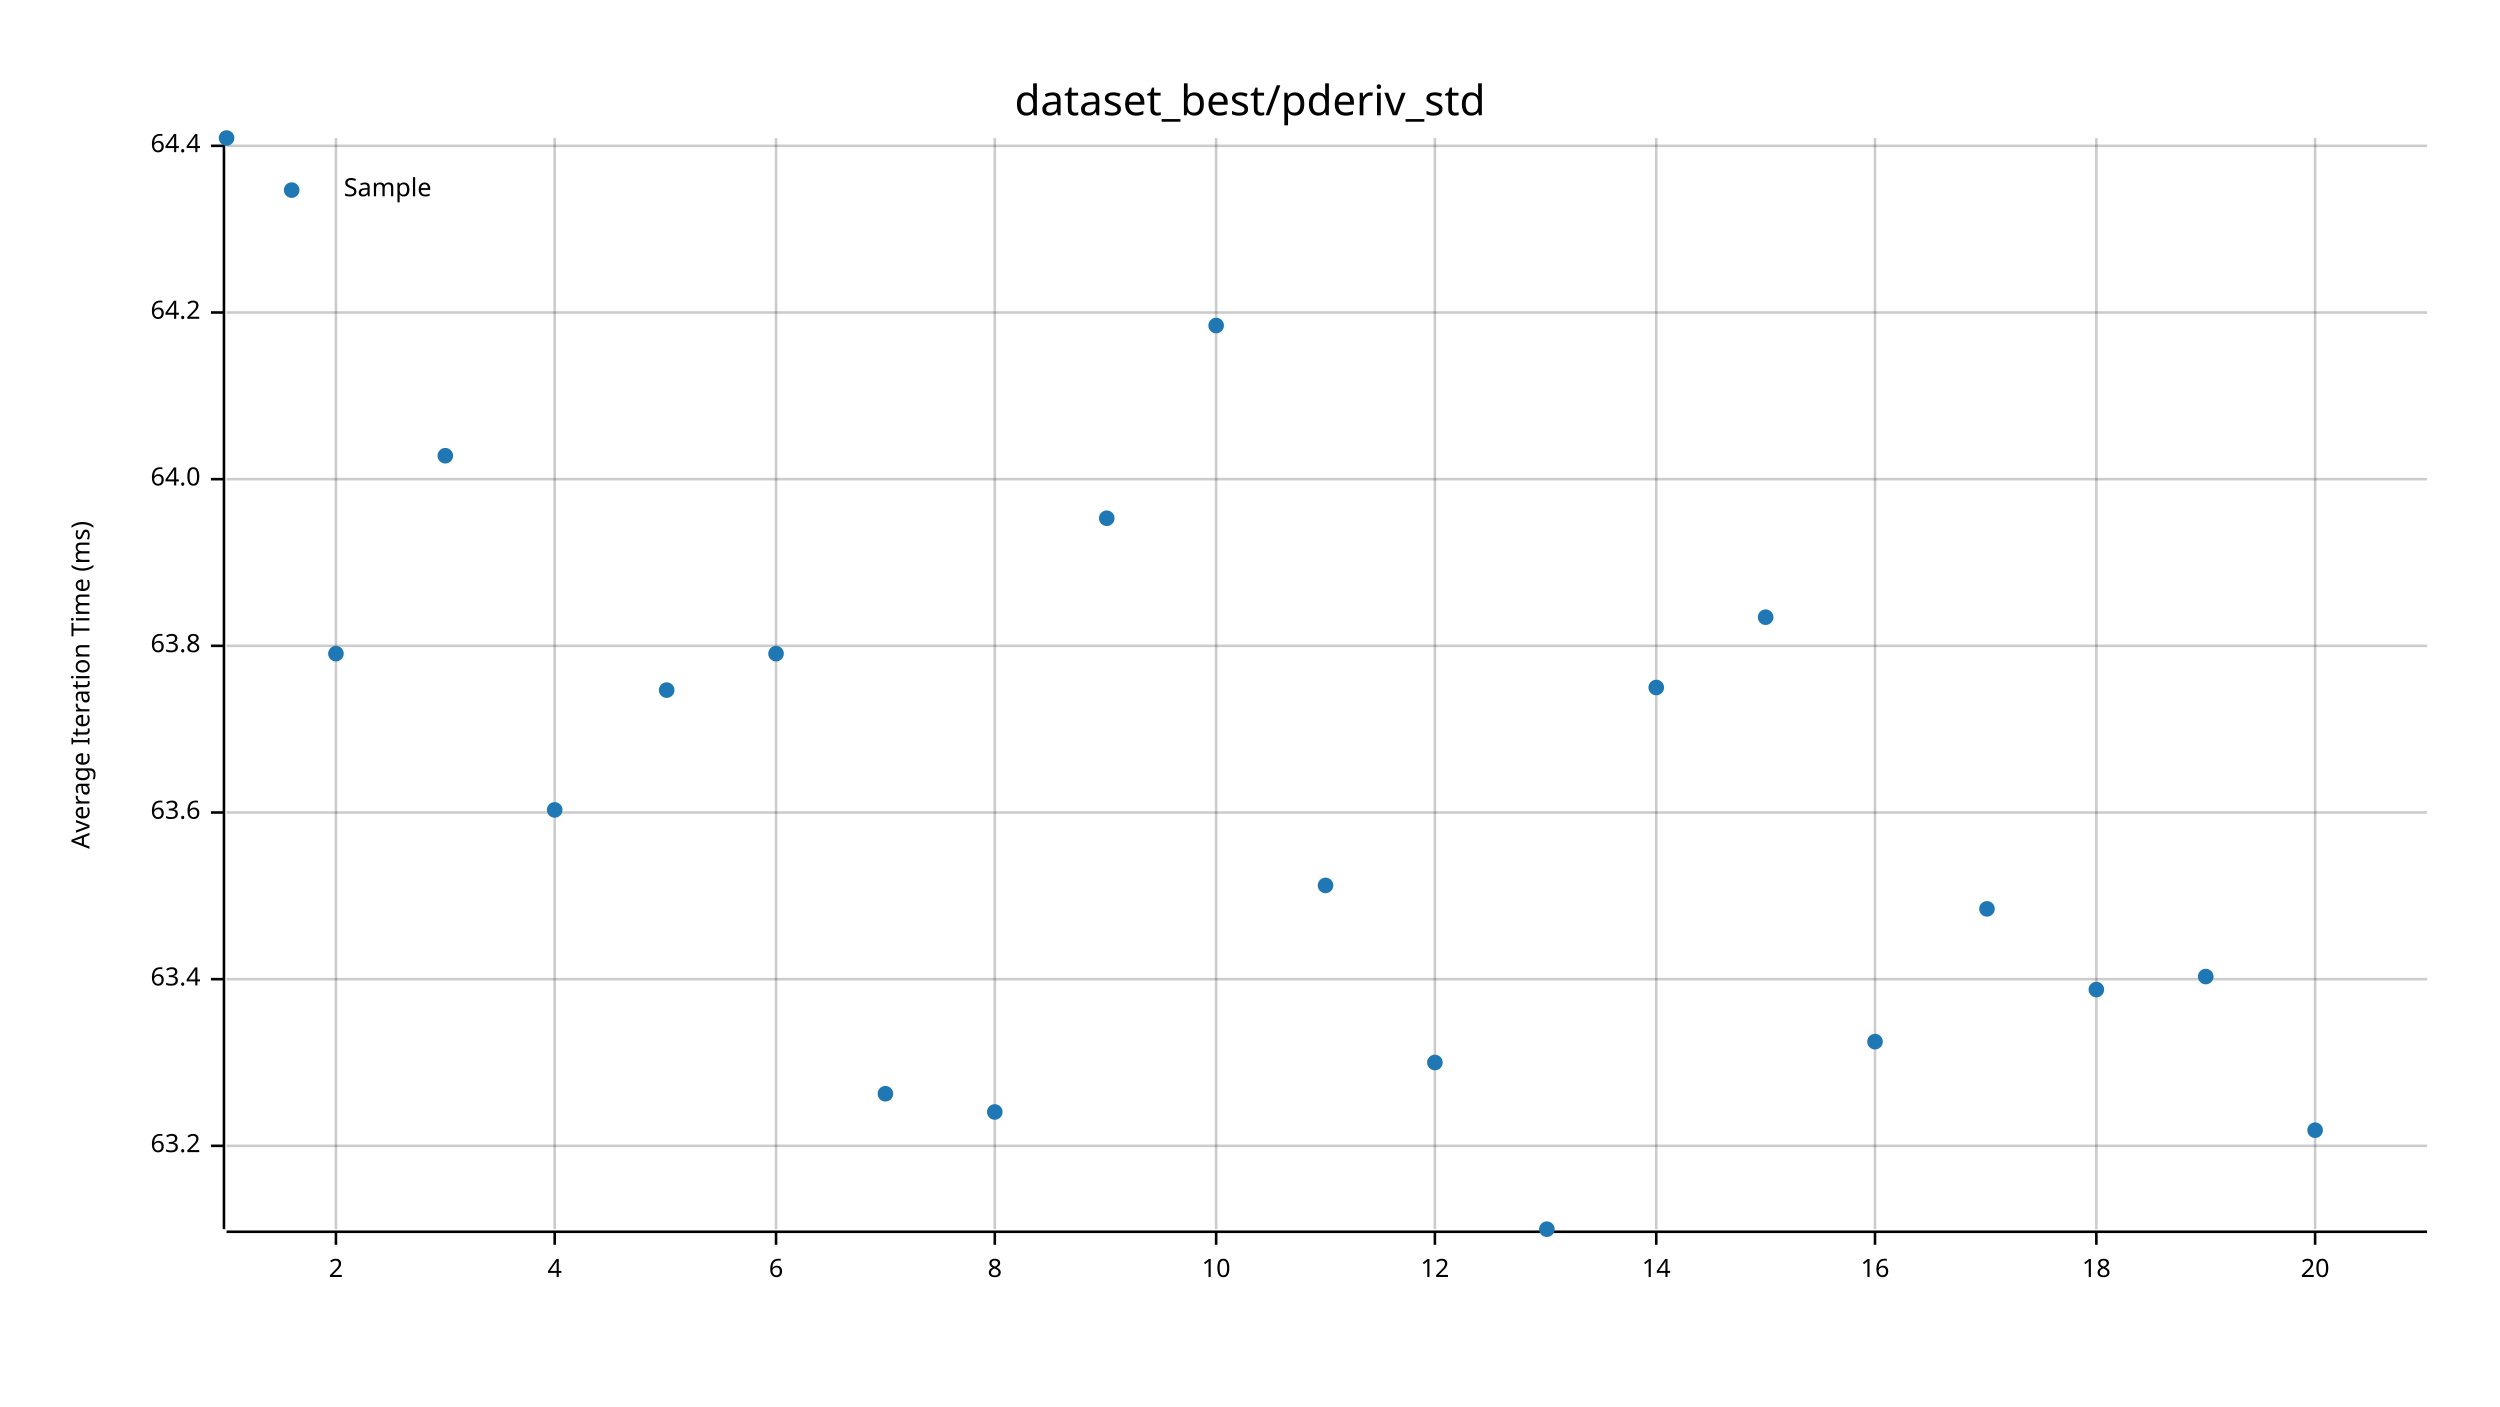
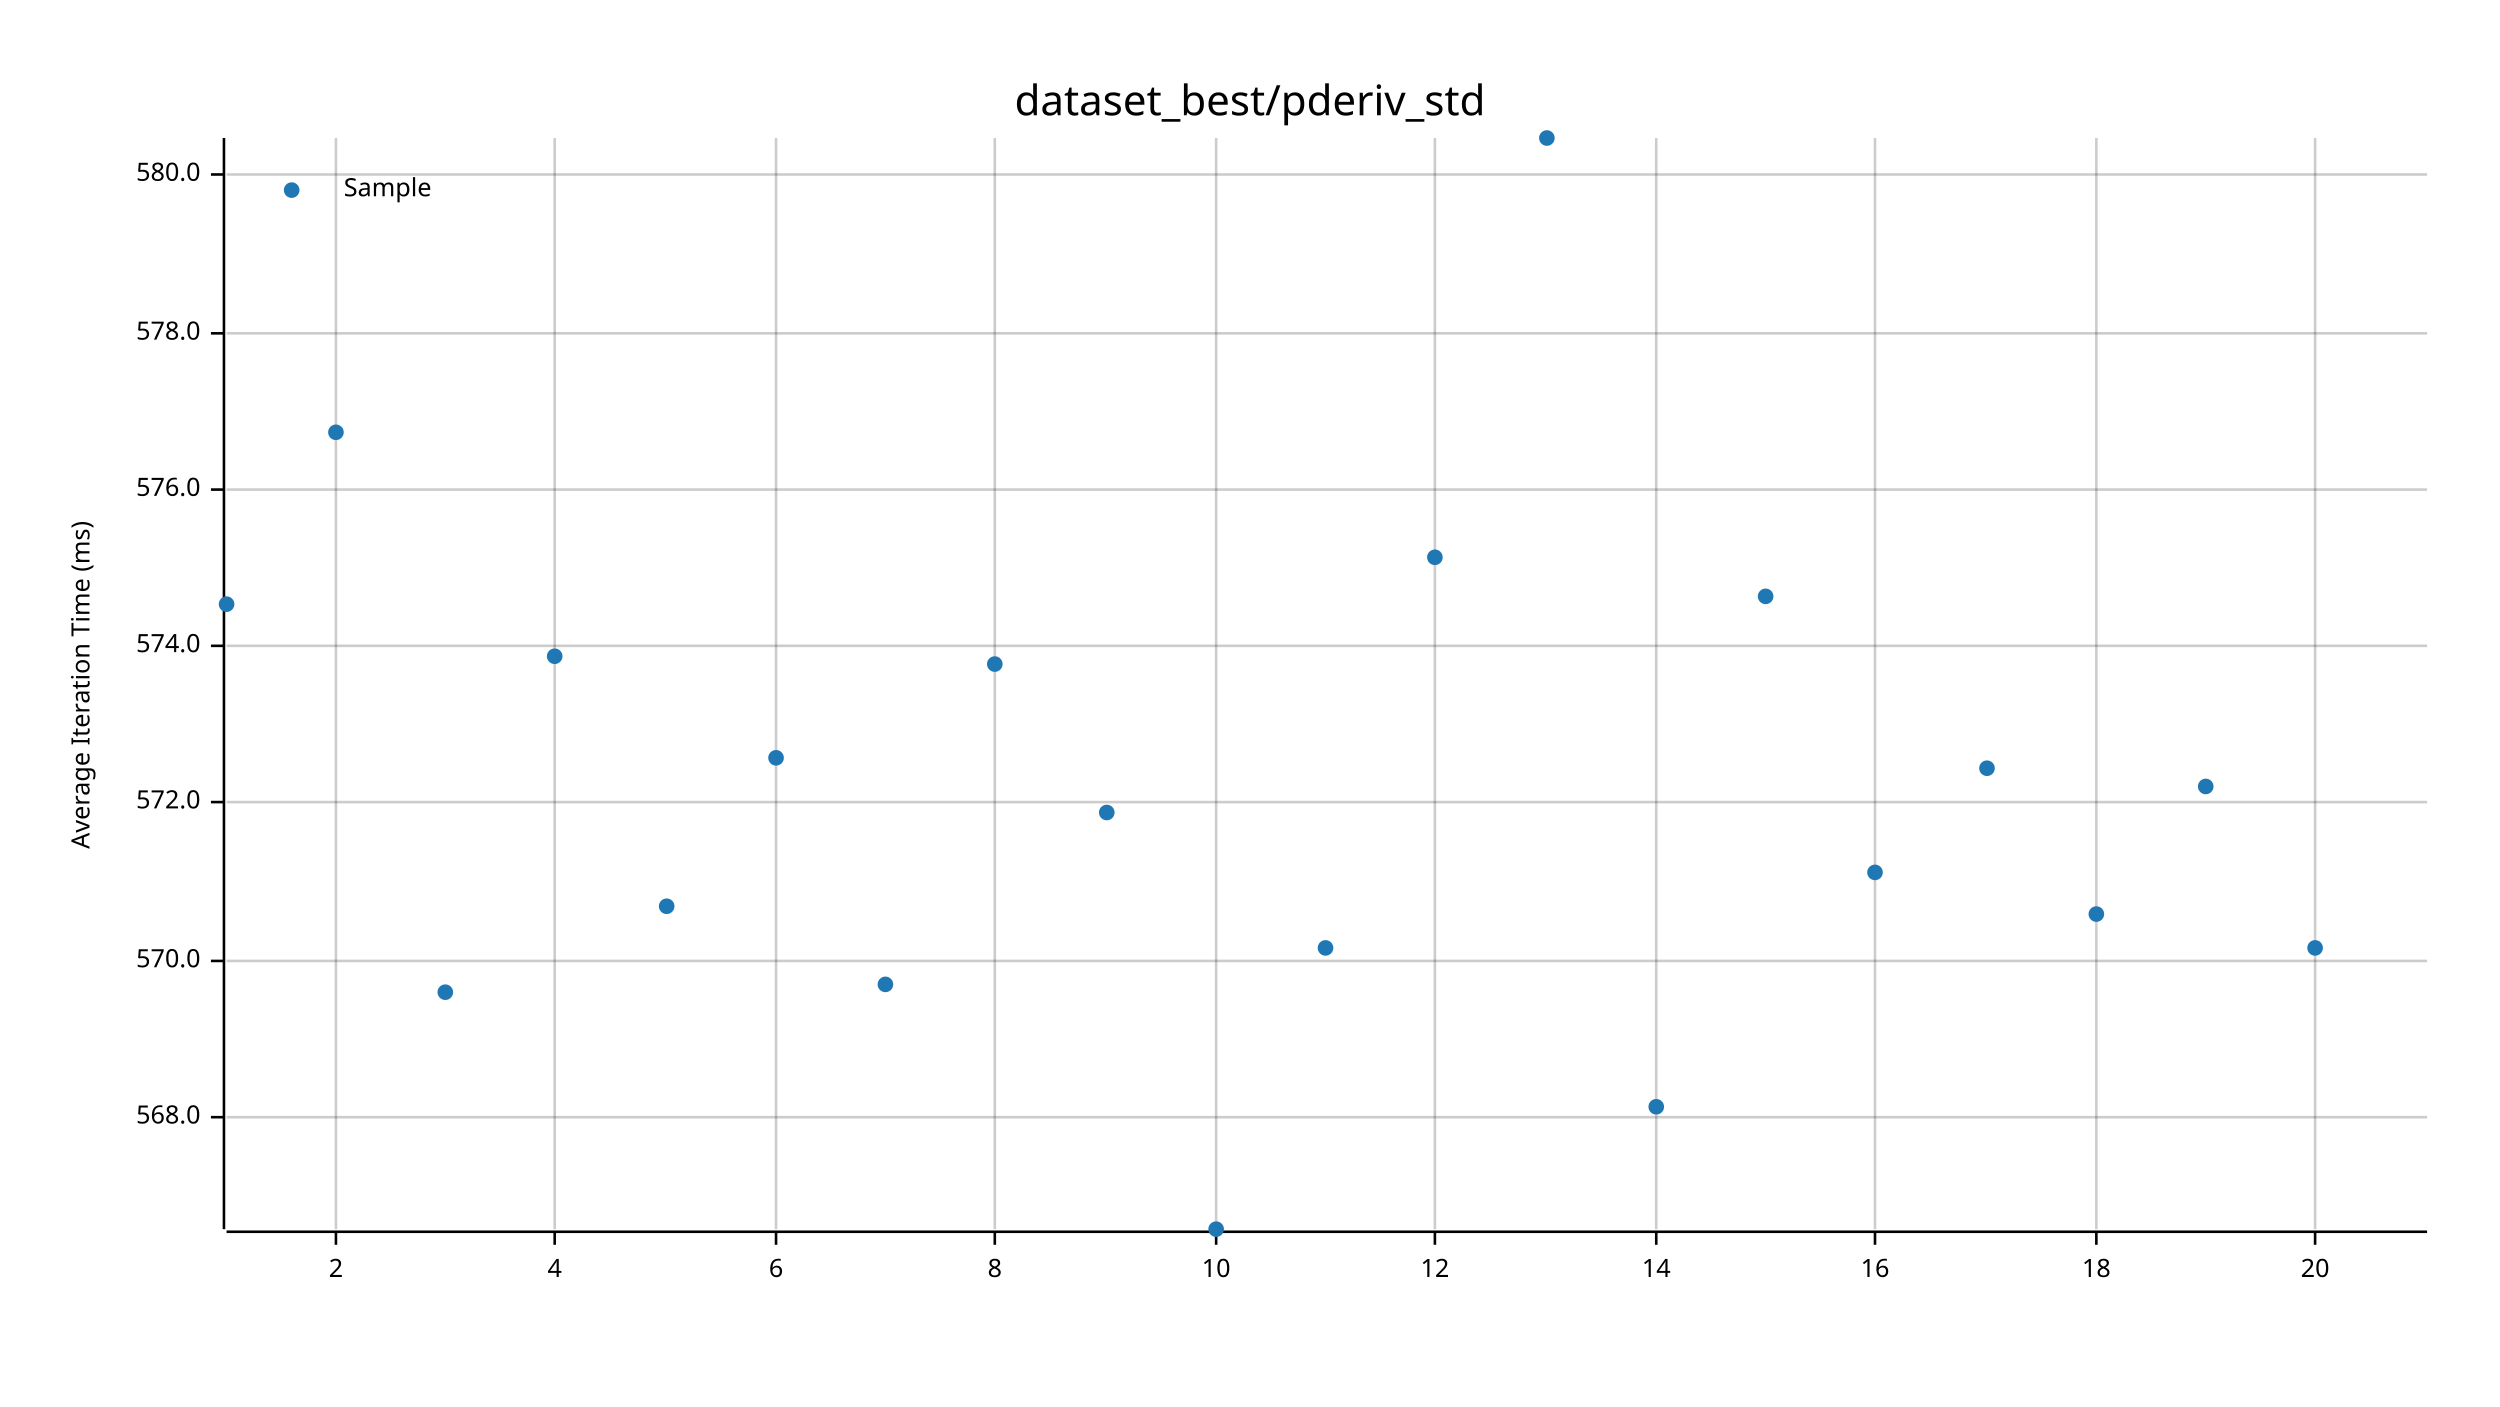
<svg xmlns="http://www.w3.org/2000/svg" width="960" height="540" viewBox="0 0 960 540">
  <text x="480" y="32" dy="0.76em" text-anchor="middle" font-family="sans-serif" font-size="16.129" opacity="1" fill="#000000">
dataset_best/pderiv_std
</text>
  <text x="27" y="263" dy="0.76em" text-anchor="middle" font-family="sans-serif" font-size="9.677" opacity="1" fill="#000000" transform="rotate(270, 27, 263)">
Average Iteration Time (ms)
</text>
  <line opacity="0.2" stroke="#000000" stroke-width="1" x1="129" y1="472" x2="129" y2="53" />
  <line opacity="0.2" stroke="#000000" stroke-width="1" x1="213" y1="472" x2="213" y2="53" />
  <line opacity="0.2" stroke="#000000" stroke-width="1" x1="298" y1="472" x2="298" y2="53" />
  <line opacity="0.2" stroke="#000000" stroke-width="1" x1="382" y1="472" x2="382" y2="53" />
  <line opacity="0.2" stroke="#000000" stroke-width="1" x1="467" y1="472" x2="467" y2="53" />
  <line opacity="0.2" stroke="#000000" stroke-width="1" x1="551" y1="472" x2="551" y2="53" />
  <line opacity="0.2" stroke="#000000" stroke-width="1" x1="636" y1="472" x2="636" y2="53" />
  <line opacity="0.2" stroke="#000000" stroke-width="1" x1="720" y1="472" x2="720" y2="53" />
  <line opacity="0.2" stroke="#000000" stroke-width="1" x1="805" y1="472" x2="805" y2="53" />
  <line opacity="0.2" stroke="#000000" stroke-width="1" x1="889" y1="472" x2="889" y2="53" />
-   <line opacity="0.2" stroke="#000000" stroke-width="1" x1="87" y1="440" x2="932" y2="440" />
-   <line opacity="0.2" stroke="#000000" stroke-width="1" x1="87" y1="376" x2="932" y2="376" />
-   <line opacity="0.2" stroke="#000000" stroke-width="1" x1="87" y1="312" x2="932" y2="312" />
+   <line opacity="0.2" stroke="#000000" stroke-width="1" x1="87" y1="429" x2="932" y2="429" />
+   <line opacity="0.2" stroke="#000000" stroke-width="1" x1="87" y1="369" x2="932" y2="369" />
+   <line opacity="0.2" stroke="#000000" stroke-width="1" x1="87" y1="308" x2="932" y2="308" />
  <line opacity="0.2" stroke="#000000" stroke-width="1" x1="87" y1="248" x2="932" y2="248" />
-   <line opacity="0.2" stroke="#000000" stroke-width="1" x1="87" y1="184" x2="932" y2="184" />
-   <line opacity="0.2" stroke="#000000" stroke-width="1" x1="87" y1="120" x2="932" y2="120" />
-   <line opacity="0.2" stroke="#000000" stroke-width="1" x1="87" y1="56" x2="932" y2="56" />
+   <line opacity="0.2" stroke="#000000" stroke-width="1" x1="87" y1="188" x2="932" y2="188" />
+   <line opacity="0.2" stroke="#000000" stroke-width="1" x1="87" y1="128" x2="932" y2="128" />
+   <line opacity="0.2" stroke="#000000" stroke-width="1" x1="87" y1="67" x2="932" y2="67" />
  <polyline fill="none" opacity="1" stroke="#000000" stroke-width="1" points="86,53 86,472 " />
-   <text x="77" y="440" dy="0.5ex" text-anchor="end" font-family="sans-serif" font-size="9.677" opacity="1" fill="#000000">
- 63.2
+   <text x="77" y="429" dy="0.5ex" text-anchor="end" font-family="sans-serif" font-size="9.677" opacity="1" fill="#000000">
+ 568.0
</text>
-   <polyline fill="none" opacity="1" stroke="#000000" stroke-width="1" points="81,440 86,440 " />
-   <text x="77" y="376" dy="0.5ex" text-anchor="end" font-family="sans-serif" font-size="9.677" opacity="1" fill="#000000">
- 63.4
+   <polyline fill="none" opacity="1" stroke="#000000" stroke-width="1" points="81,429 86,429 " />
+   <text x="77" y="369" dy="0.5ex" text-anchor="end" font-family="sans-serif" font-size="9.677" opacity="1" fill="#000000">
+ 570.0
</text>
-   <polyline fill="none" opacity="1" stroke="#000000" stroke-width="1" points="81,376 86,376 " />
-   <text x="77" y="312" dy="0.5ex" text-anchor="end" font-family="sans-serif" font-size="9.677" opacity="1" fill="#000000">
- 63.6
+   <polyline fill="none" opacity="1" stroke="#000000" stroke-width="1" points="81,369 86,369 " />
+   <text x="77" y="308" dy="0.5ex" text-anchor="end" font-family="sans-serif" font-size="9.677" opacity="1" fill="#000000">
+ 572.0
</text>
-   <polyline fill="none" opacity="1" stroke="#000000" stroke-width="1" points="81,312 86,312 " />
+   <polyline fill="none" opacity="1" stroke="#000000" stroke-width="1" points="81,308 86,308 " />
  <text x="77" y="248" dy="0.5ex" text-anchor="end" font-family="sans-serif" font-size="9.677" opacity="1" fill="#000000">
- 63.8
+ 574.0
</text>
  <polyline fill="none" opacity="1" stroke="#000000" stroke-width="1" points="81,248 86,248 " />
-   <text x="77" y="184" dy="0.5ex" text-anchor="end" font-family="sans-serif" font-size="9.677" opacity="1" fill="#000000">
- 64.0
+   <text x="77" y="188" dy="0.5ex" text-anchor="end" font-family="sans-serif" font-size="9.677" opacity="1" fill="#000000">
+ 576.0
</text>
-   <polyline fill="none" opacity="1" stroke="#000000" stroke-width="1" points="81,184 86,184 " />
-   <text x="77" y="120" dy="0.5ex" text-anchor="end" font-family="sans-serif" font-size="9.677" opacity="1" fill="#000000">
- 64.2
+   <polyline fill="none" opacity="1" stroke="#000000" stroke-width="1" points="81,188 86,188 " />
+   <text x="77" y="128" dy="0.5ex" text-anchor="end" font-family="sans-serif" font-size="9.677" opacity="1" fill="#000000">
+ 578.0
</text>
-   <polyline fill="none" opacity="1" stroke="#000000" stroke-width="1" points="81,120 86,120 " />
-   <text x="77" y="56" dy="0.5ex" text-anchor="end" font-family="sans-serif" font-size="9.677" opacity="1" fill="#000000">
- 64.4
+   <polyline fill="none" opacity="1" stroke="#000000" stroke-width="1" points="81,128 86,128 " />
+   <text x="77" y="67" dy="0.5ex" text-anchor="end" font-family="sans-serif" font-size="9.677" opacity="1" fill="#000000">
+ 580.0
</text>
-   <polyline fill="none" opacity="1" stroke="#000000" stroke-width="1" points="81,56 86,56 " />
+   <polyline fill="none" opacity="1" stroke="#000000" stroke-width="1" points="81,67 86,67 " />
  <polyline fill="none" opacity="1" stroke="#000000" stroke-width="1" points="87,473 932,473 " />
  <text x="129" y="483" dy="0.76em" text-anchor="middle" font-family="sans-serif" font-size="9.677" opacity="1" fill="#000000">
2
</text>
  <polyline fill="none" opacity="1" stroke="#000000" stroke-width="1" points="129,473 129,478 " />
  <text x="213" y="483" dy="0.76em" text-anchor="middle" font-family="sans-serif" font-size="9.677" opacity="1" fill="#000000">
4
</text>
  <polyline fill="none" opacity="1" stroke="#000000" stroke-width="1" points="213,473 213,478 " />
  <text x="298" y="483" dy="0.76em" text-anchor="middle" font-family="sans-serif" font-size="9.677" opacity="1" fill="#000000">
6
</text>
  <polyline fill="none" opacity="1" stroke="#000000" stroke-width="1" points="298,473 298,478 " />
  <text x="382" y="483" dy="0.76em" text-anchor="middle" font-family="sans-serif" font-size="9.677" opacity="1" fill="#000000">
8
</text>
  <polyline fill="none" opacity="1" stroke="#000000" stroke-width="1" points="382,473 382,478 " />
  <text x="467" y="483" dy="0.76em" text-anchor="middle" font-family="sans-serif" font-size="9.677" opacity="1" fill="#000000">
10
</text>
  <polyline fill="none" opacity="1" stroke="#000000" stroke-width="1" points="467,473 467,478 " />
  <text x="551" y="483" dy="0.76em" text-anchor="middle" font-family="sans-serif" font-size="9.677" opacity="1" fill="#000000">
12
</text>
  <polyline fill="none" opacity="1" stroke="#000000" stroke-width="1" points="551,473 551,478 " />
  <text x="636" y="483" dy="0.76em" text-anchor="middle" font-family="sans-serif" font-size="9.677" opacity="1" fill="#000000">
14
</text>
  <polyline fill="none" opacity="1" stroke="#000000" stroke-width="1" points="636,473 636,478 " />
  <text x="720" y="483" dy="0.76em" text-anchor="middle" font-family="sans-serif" font-size="9.677" opacity="1" fill="#000000">
16
</text>
  <polyline fill="none" opacity="1" stroke="#000000" stroke-width="1" points="720,473 720,478 " />
  <text x="805" y="483" dy="0.76em" text-anchor="middle" font-family="sans-serif" font-size="9.677" opacity="1" fill="#000000">
18
</text>
  <polyline fill="none" opacity="1" stroke="#000000" stroke-width="1" points="805,473 805,478 " />
  <text x="889" y="483" dy="0.76em" text-anchor="middle" font-family="sans-serif" font-size="9.677" opacity="1" fill="#000000">
20
</text>
  <polyline fill="none" opacity="1" stroke="#000000" stroke-width="1" points="889,473 889,478 " />
-   <circle cx="87" cy="53" r="3" opacity="1" fill="#1F78B4" stroke="none" stroke-width="1" />
-   <circle cx="129" cy="251" r="3" opacity="1" fill="#1F78B4" stroke="none" stroke-width="1" />
-   <circle cx="171" cy="175" r="3" opacity="1" fill="#1F78B4" stroke="none" stroke-width="1" />
-   <circle cx="213" cy="311" r="3" opacity="1" fill="#1F78B4" stroke="none" stroke-width="1" />
-   <circle cx="256" cy="265" r="3" opacity="1" fill="#1F78B4" stroke="none" stroke-width="1" />
-   <circle cx="298" cy="251" r="3" opacity="1" fill="#1F78B4" stroke="none" stroke-width="1" />
-   <circle cx="340" cy="420" r="3" opacity="1" fill="#1F78B4" stroke="none" stroke-width="1" />
-   <circle cx="382" cy="427" r="3" opacity="1" fill="#1F78B4" stroke="none" stroke-width="1" />
-   <circle cx="425" cy="199" r="3" opacity="1" fill="#1F78B4" stroke="none" stroke-width="1" />
-   <circle cx="467" cy="125" r="3" opacity="1" fill="#1F78B4" stroke="none" stroke-width="1" />
-   <circle cx="509" cy="340" r="3" opacity="1" fill="#1F78B4" stroke="none" stroke-width="1" />
-   <circle cx="551" cy="408" r="3" opacity="1" fill="#1F78B4" stroke="none" stroke-width="1" />
-   <circle cx="594" cy="472" r="3" opacity="1" fill="#1F78B4" stroke="none" stroke-width="1" />
-   <circle cx="636" cy="264" r="3" opacity="1" fill="#1F78B4" stroke="none" stroke-width="1" />
-   <circle cx="678" cy="237" r="3" opacity="1" fill="#1F78B4" stroke="none" stroke-width="1" />
-   <circle cx="720" cy="400" r="3" opacity="1" fill="#1F78B4" stroke="none" stroke-width="1" />
-   <circle cx="763" cy="349" r="3" opacity="1" fill="#1F78B4" stroke="none" stroke-width="1" />
-   <circle cx="805" cy="380" r="3" opacity="1" fill="#1F78B4" stroke="none" stroke-width="1" />
-   <circle cx="847" cy="375" r="3" opacity="1" fill="#1F78B4" stroke="none" stroke-width="1" />
-   <circle cx="889" cy="434" r="3" opacity="1" fill="#1F78B4" stroke="none" stroke-width="1" />
+   <circle cx="87" cy="232" r="3" opacity="1" fill="#1F78B4" stroke="none" stroke-width="1" />
+   <circle cx="129" cy="166" r="3" opacity="1" fill="#1F78B4" stroke="none" stroke-width="1" />
+   <circle cx="171" cy="381" r="3" opacity="1" fill="#1F78B4" stroke="none" stroke-width="1" />
+   <circle cx="213" cy="252" r="3" opacity="1" fill="#1F78B4" stroke="none" stroke-width="1" />
+   <circle cx="256" cy="348" r="3" opacity="1" fill="#1F78B4" stroke="none" stroke-width="1" />
+   <circle cx="298" cy="291" r="3" opacity="1" fill="#1F78B4" stroke="none" stroke-width="1" />
+   <circle cx="340" cy="378" r="3" opacity="1" fill="#1F78B4" stroke="none" stroke-width="1" />
+   <circle cx="382" cy="255" r="3" opacity="1" fill="#1F78B4" stroke="none" stroke-width="1" />
+   <circle cx="425" cy="312" r="3" opacity="1" fill="#1F78B4" stroke="none" stroke-width="1" />
+   <circle cx="467" cy="472" r="3" opacity="1" fill="#1F78B4" stroke="none" stroke-width="1" />
+   <circle cx="509" cy="364" r="3" opacity="1" fill="#1F78B4" stroke="none" stroke-width="1" />
+   <circle cx="551" cy="214" r="3" opacity="1" fill="#1F78B4" stroke="none" stroke-width="1" />
+   <circle cx="594" cy="53" r="3" opacity="1" fill="#1F78B4" stroke="none" stroke-width="1" />
+   <circle cx="636" cy="425" r="3" opacity="1" fill="#1F78B4" stroke="none" stroke-width="1" />
+   <circle cx="678" cy="229" r="3" opacity="1" fill="#1F78B4" stroke="none" stroke-width="1" />
+   <circle cx="720" cy="335" r="3" opacity="1" fill="#1F78B4" stroke="none" stroke-width="1" />
+   <circle cx="763" cy="295" r="3" opacity="1" fill="#1F78B4" stroke="none" stroke-width="1" />
+   <circle cx="805" cy="351" r="3" opacity="1" fill="#1F78B4" stroke="none" stroke-width="1" />
+   <circle cx="847" cy="302" r="3" opacity="1" fill="#1F78B4" stroke="none" stroke-width="1" />
+   <circle cx="889" cy="364" r="3" opacity="1" fill="#1F78B4" stroke="none" stroke-width="1" />
  <text x="132" y="68" dy="0.76em" text-anchor="start" font-family="sans-serif" font-size="9.677" opacity="1" fill="#000000">
Sample
</text>
  <circle cx="112" cy="73" r="3" opacity="1" fill="#1F78B4" stroke="none" stroke-width="1" />
</svg>
